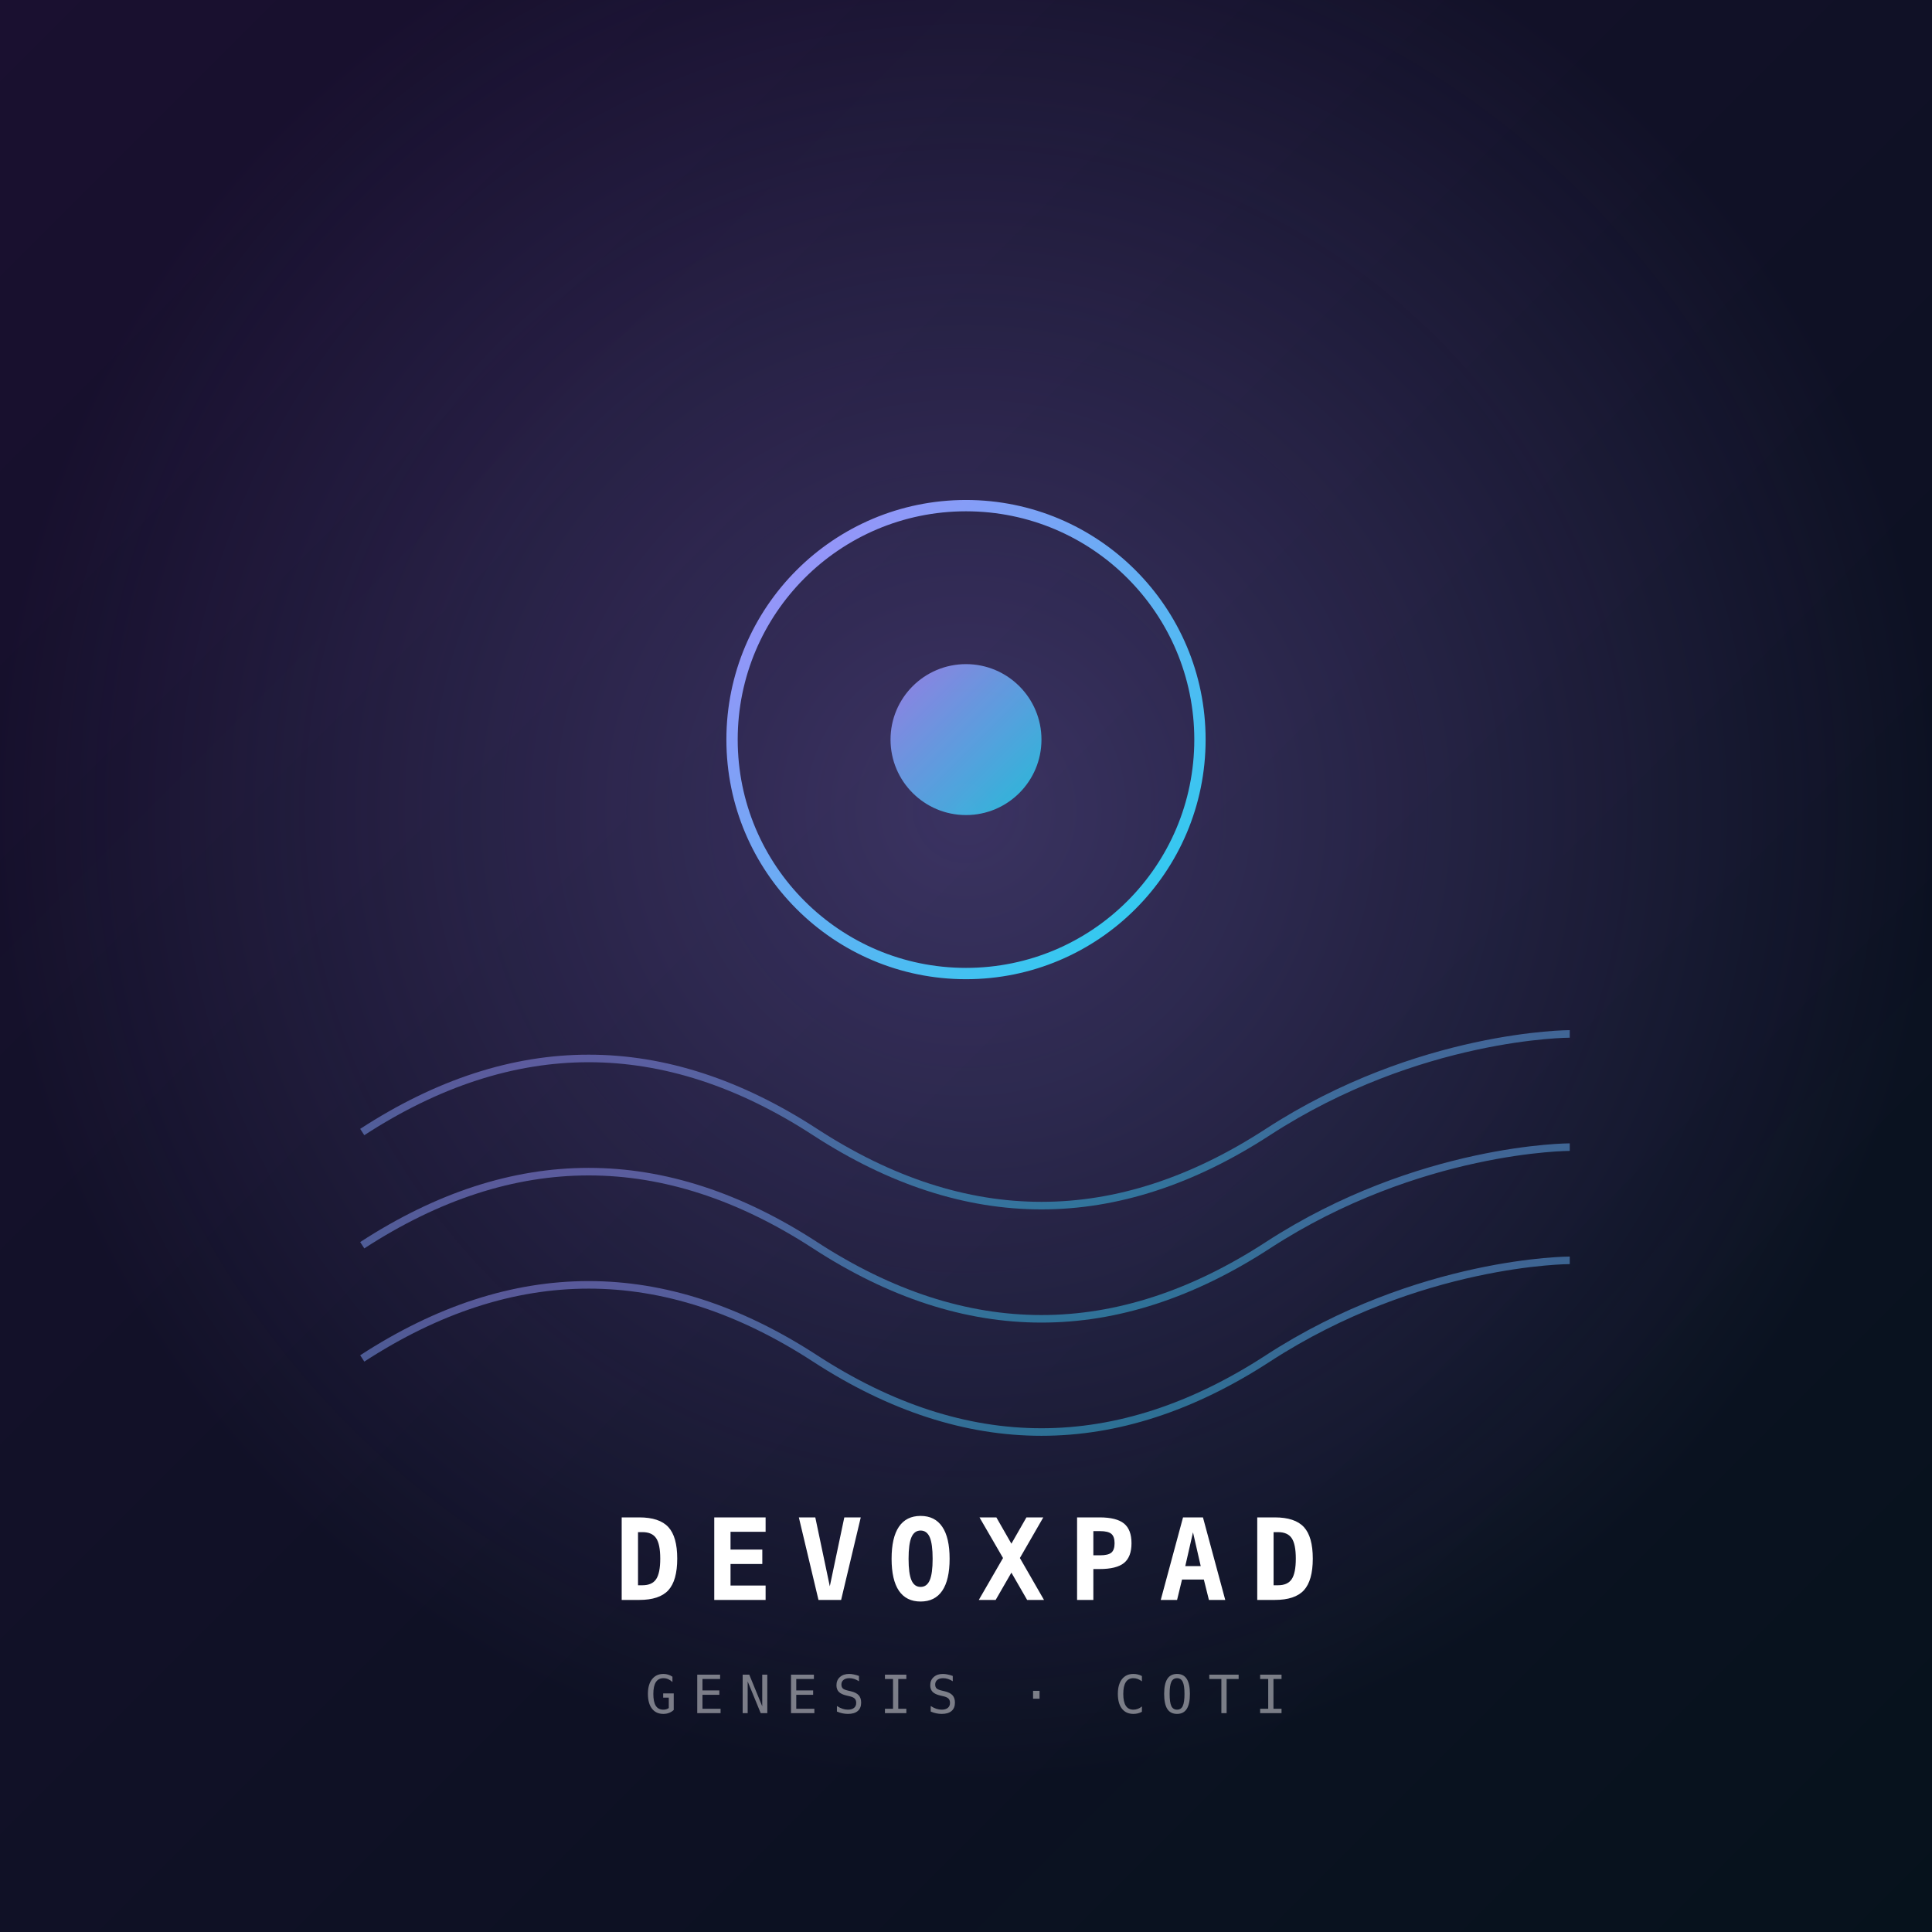
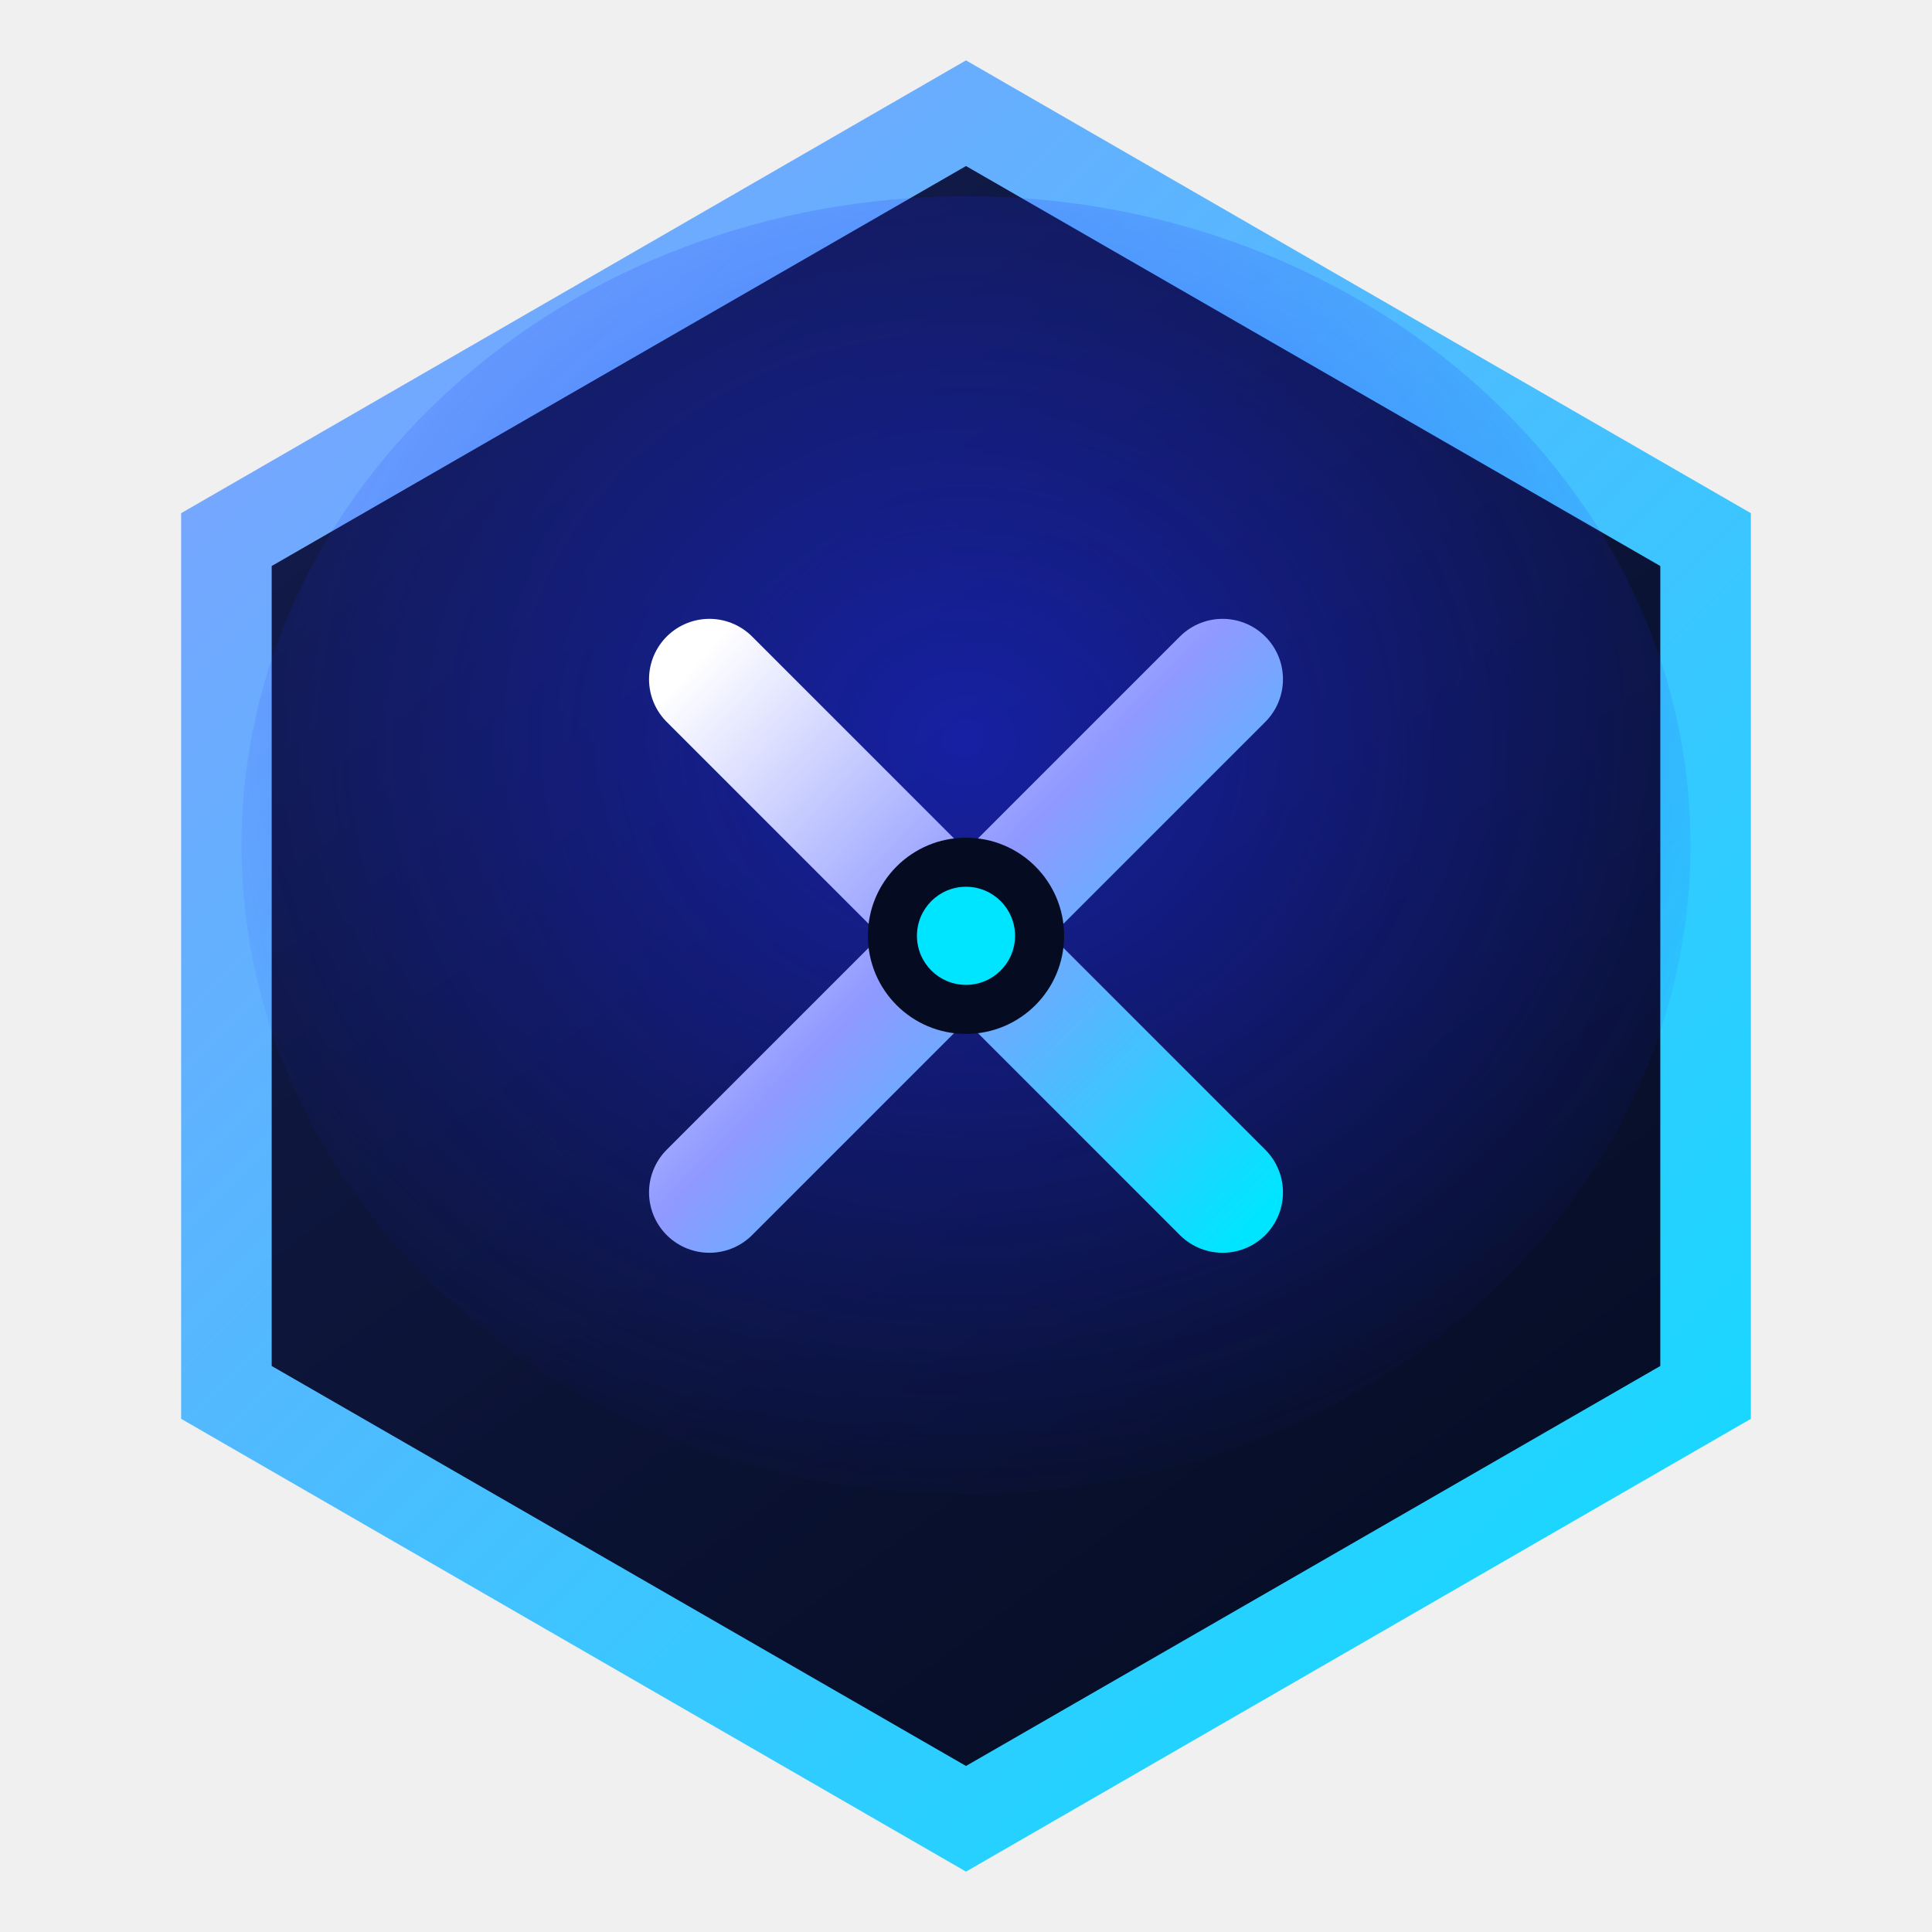
- <svg xmlns="http://www.w3.org/2000/svg" viewBox="0 0 512 512" width="512" height="512">
+ <svg xmlns="http://www.w3.org/2000/svg" viewBox="0 0 256 256" width="256" height="256" role="img" aria-label="DEVOXPAD Genesis">
  <defs>
-     <linearGradient id="bg" x1="0" y1="0" x2="1" y2="1">
-       <stop offset="0" stop-color="#1a1030" />
-       <stop offset="1" stop-color="#06121c" />
+     <linearGradient id="dv-edge" x1="0" y1="0" x2="256" y2="256" gradientUnits="userSpaceOnUse">
+       <stop stop-color="#8f99ff" />
+       <stop offset="1" stop-color="#00e5ff" />
    </linearGradient>
-     <linearGradient id="mark" x1="0" y1="0" x2="1" y2="1">
-       <stop offset="0" stop-color="#a78bfa" />
-       <stop offset="1" stop-color="#22d3ee" />
+     <linearGradient id="dv-face" x1="52" y1="26" x2="204" y2="230" gradientUnits="userSpaceOnUse">
+       <stop stop-color="#131c4d" />
+       <stop offset="1" stop-color="#050c22" />
    </linearGradient>
-     <radialGradient id="glow" cx="50%" cy="42%" r="50%">
-       <stop offset="0" stop-color="#a78bfa" stop-opacity="0.28" />
-       <stop offset="1" stop-color="#a78bfa" stop-opacity="0" />
+     <linearGradient id="dv-mark" x1="92" y1="88" x2="168" y2="160" gradientUnits="userSpaceOnUse">
+       <stop stop-color="#ffffff" />
+       <stop offset="0.45" stop-color="#8f99ff" />
+       <stop offset="1" stop-color="#00e5ff" />
+     </linearGradient>
+     <radialGradient id="dv-glow" cx="0.5" cy="0.42" r="0.6">
+       <stop stop-color="#1e29f6" stop-opacity="0.55" />
+       <stop offset="1" stop-color="#1e29f6" stop-opacity="0" />
    </radialGradient>
  </defs>
-   <rect width="512" height="512" fill="url(#bg)" />
-   <rect width="512" height="512" fill="url(#glow)" />
-   <g fill="none" stroke="url(#mark)" stroke-width="2" opacity="0.5">
-     <path d="M96 300c40-26 80-26 120 0s80 26 120 0 80-26 80-26" />
-     <path d="M96 330c40-26 80-26 120 0s80 26 120 0 80-26 80-26" />
-     <path d="M96 360c40-26 80-26 120 0s80 26 120 0 80-26 80-26" />
+   <path d="M128 8 232 68v120L128 248 24 188V68Z" fill="url(#dv-edge)" />
+   <path d="M128 22 220 75v106l-92 53-92-53V75Z" fill="url(#dv-face)" />
+   <ellipse cx="128" cy="112" rx="96" ry="86" fill="url(#dv-glow)" />
+   <g stroke="url(#dv-mark)" stroke-width="16" stroke-linecap="round" fill="none">
+     <path d="M94 90 L162 158" />
+     <path d="M162 90 L94 158" />
  </g>
-   <circle cx="256" cy="196" r="62" fill="none" stroke="url(#mark)" stroke-width="3" />
-   <circle cx="256" cy="196" r="20" fill="url(#mark)" opacity="0.85" />
-   <text x="256" y="424" text-anchor="middle" font-family="ui-monospace, SFMono-Regular, Menlo, monospace" font-size="30" font-weight="700" fill="#ffffff" letter-spacing="6">DEVOXPAD</text>
-   <text x="256" y="454" text-anchor="middle" font-family="ui-monospace, SFMono-Regular, Menlo, monospace" font-size="14" fill="#ffffff" opacity="0.45" letter-spacing="4">GENESIS · COTI</text>
+   <circle cx="128" cy="124" r="13" fill="#050c22" />
+   <circle cx="128" cy="124" r="6.5" fill="#00e5ff" />
</svg>
